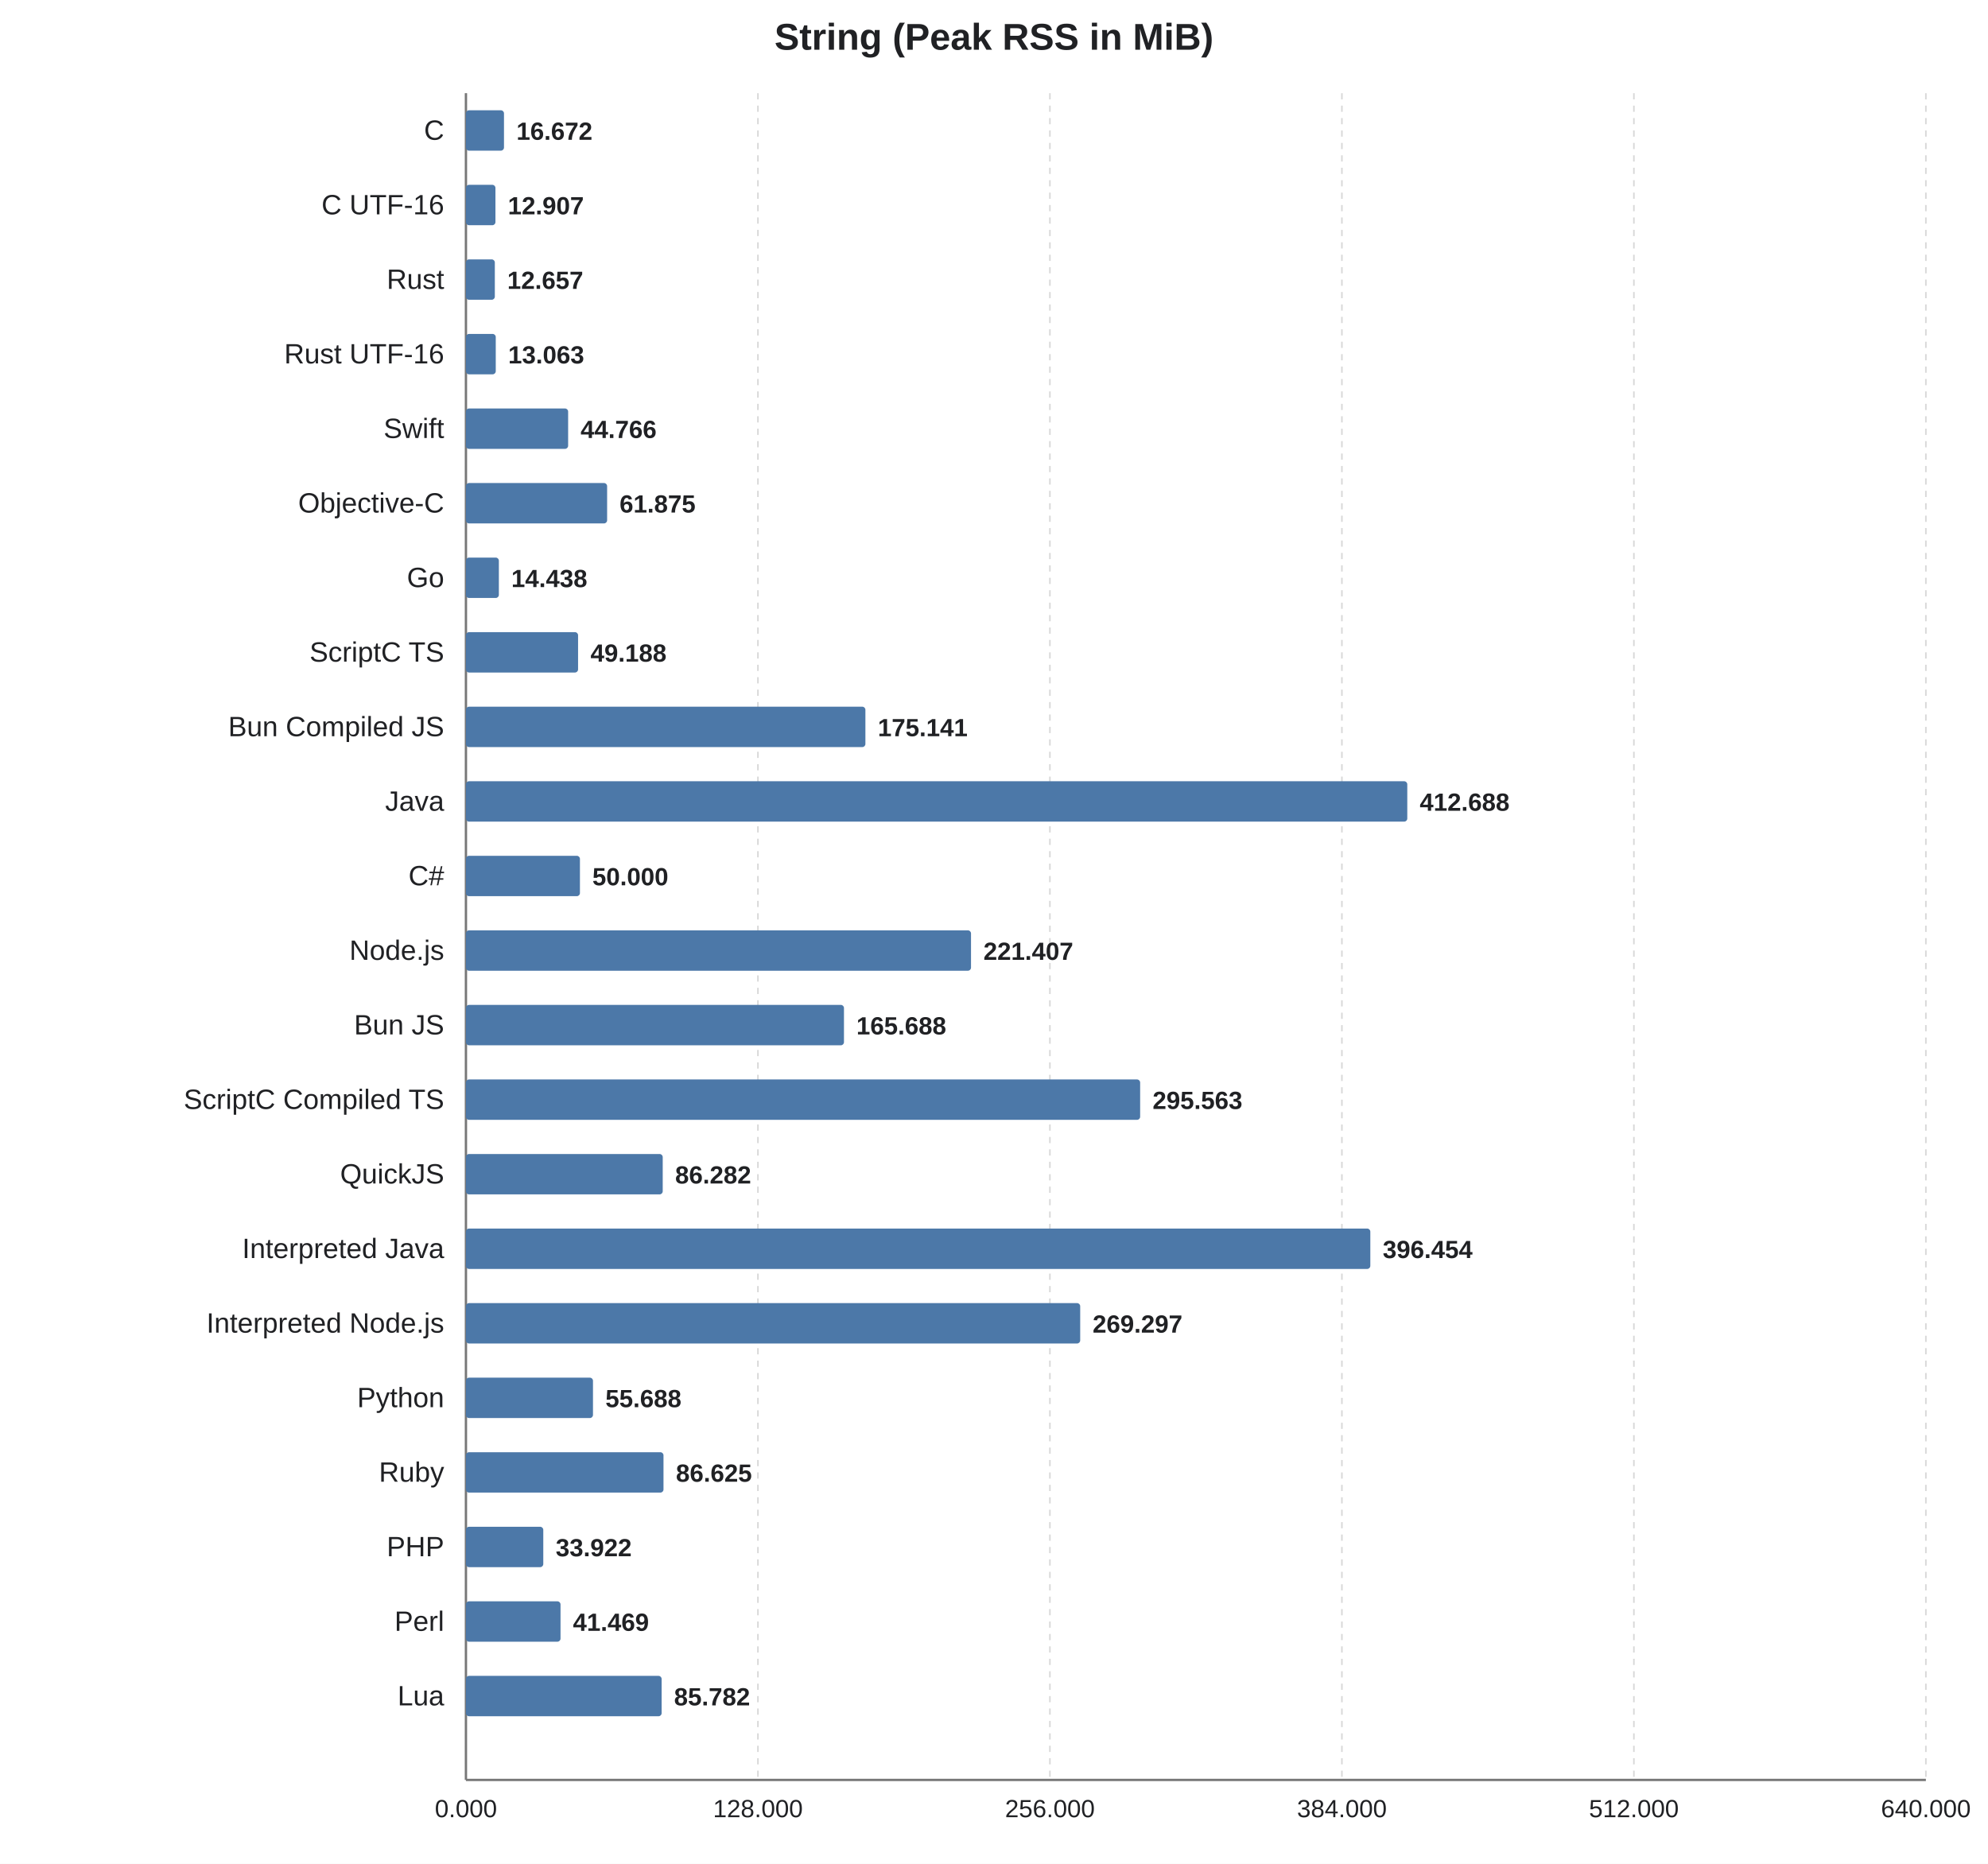
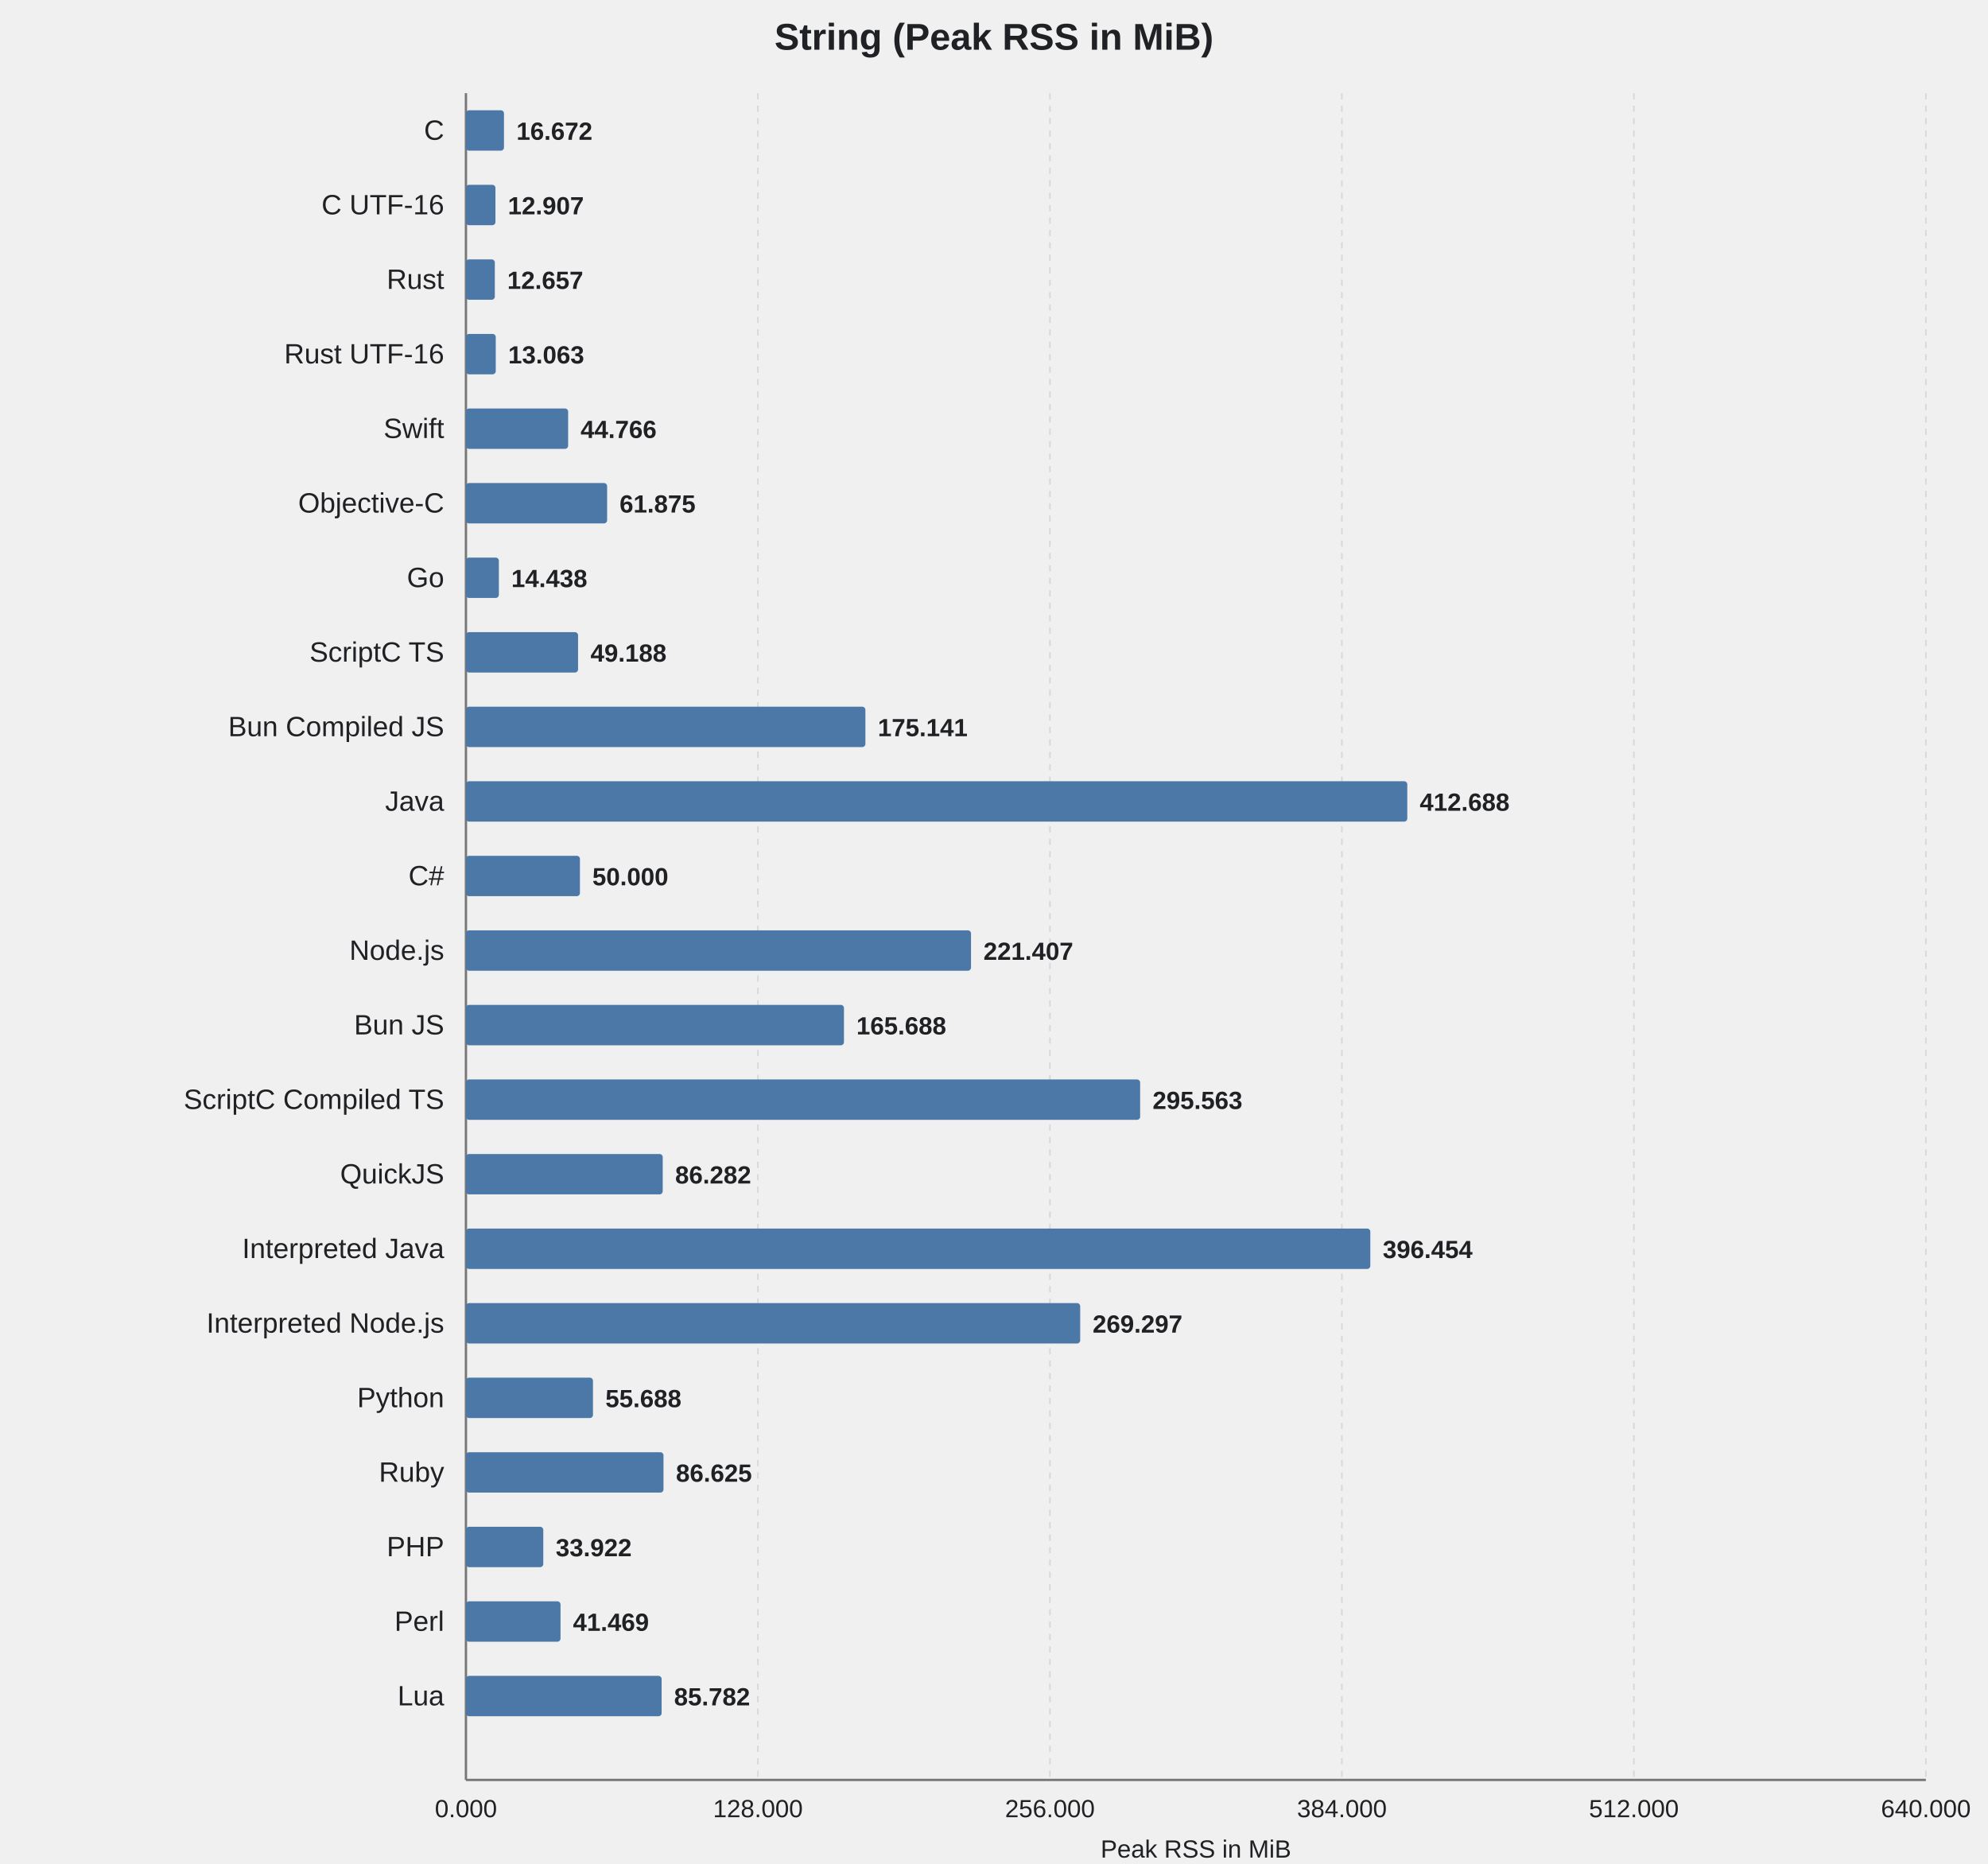
<svg xmlns="http://www.w3.org/2000/svg" width="1280" height="1200" viewBox="0 0 1280 1200">
-   <rect width="100%" height="100%" fill="white" />
  <style>text{font-family:Arial,sans-serif;fill:#202124}.grid{stroke:#d8d8d8;stroke-dasharray:4 4}.axis{stroke:#777;stroke-width:1.5}</style>
  <text x="640" y="32" font-family="Arial Bold,Arial,sans-serif" font-size="24" font-weight="bold" text-anchor="middle">String (Peak RSS in MiB)</text>
  <line x1="300" y1="60" x2="300" y2="1146" class="grid" />
  <text x="300.0" y="1170.0" font-size="16" text-anchor="middle">0.000</text>
  <line x1="488" y1="60" x2="488" y2="1146" class="grid" />
  <text x="488.0" y="1170.0" font-size="16" text-anchor="middle">128.000</text>
  <line x1="676" y1="60" x2="676" y2="1146" class="grid" />
  <text x="676.0" y="1170.0" font-size="16" text-anchor="middle">256.000</text>
  <line x1="864" y1="60" x2="864" y2="1146" class="grid" />
  <text x="864.0" y="1170.0" font-size="16" text-anchor="middle">384.000</text>
  <line x1="1052" y1="60" x2="1052" y2="1146" class="grid" />
  <text x="1052.0" y="1170.0" font-size="16" text-anchor="middle">512.000</text>
  <line x1="1240" y1="60" x2="1240" y2="1146" class="grid" />
  <text x="1240.0" y="1170.0" font-size="16" text-anchor="middle">640.000</text>
  <line x1="300" y1="60" x2="300" y2="1146" class="axis" />
  <line x1="300" y1="1146" x2="1240" y2="1146" class="axis" />
+   <text x="770.0" y="1196.0" font-size="16" text-anchor="middle">Peak RSS in MiB</text>
  <text x="286" y="90.0" font-size="18" text-anchor="end">C</text>
  <rect x="300" y="71.0" width="24.5" height="26" rx="2" fill="#4c78a8" />
  <text x="332.5" y="90.0" font-family="Arial Bold,Arial,sans-serif" font-size="16" font-weight="bold">16.672</text>
  <text x="286" y="138.0" font-size="18" text-anchor="end">C UTF-16</text>
  <rect x="300" y="119.0" width="19.0" height="26" rx="2" fill="#4c78a8" />
  <text x="327.0" y="138.0" font-family="Arial Bold,Arial,sans-serif" font-size="16" font-weight="bold">12.907</text>
  <text x="286" y="186.0" font-size="18" text-anchor="end">Rust</text>
  <rect x="300" y="167.0" width="18.6" height="26" rx="2" fill="#4c78a8" />
  <text x="326.6" y="186.0" font-family="Arial Bold,Arial,sans-serif" font-size="16" font-weight="bold">12.657</text>
  <text x="286" y="234.0" font-size="18" text-anchor="end">Rust UTF-16</text>
  <rect x="300" y="215.0" width="19.2" height="26" rx="2" fill="#4c78a8" />
  <text x="327.2" y="234.0" font-family="Arial Bold,Arial,sans-serif" font-size="16" font-weight="bold">13.063</text>
  <text x="286" y="282.0" font-size="18" text-anchor="end">Swift</text>
  <rect x="300" y="263.0" width="65.8" height="26" rx="2" fill="#4c78a8" />
  <text x="373.8" y="282.0" font-family="Arial Bold,Arial,sans-serif" font-size="16" font-weight="bold">44.766</text>
  <text x="286" y="330.0" font-size="18" text-anchor="end">Objective-C</text>
  <rect x="300" y="311.0" width="90.9" height="26" rx="2" fill="#4c78a8" />
  <text x="398.9" y="330.0" font-family="Arial Bold,Arial,sans-serif" font-size="16" font-weight="bold">61.875</text>
  <text x="286" y="378.0" font-size="18" text-anchor="end">Go</text>
  <rect x="300" y="359.0" width="21.2" height="26" rx="2" fill="#4c78a8" />
  <text x="329.2" y="378.0" font-family="Arial Bold,Arial,sans-serif" font-size="16" font-weight="bold">14.438</text>
  <text x="286" y="426.0" font-size="18" text-anchor="end">ScriptC TS</text>
  <rect x="300" y="407.0" width="72.2" height="26" rx="2" fill="#4c78a8" />
  <text x="380.2" y="426.0" font-family="Arial Bold,Arial,sans-serif" font-size="16" font-weight="bold">49.188</text>
  <text x="286" y="474.0" font-size="18" text-anchor="end">Bun Compiled JS</text>
  <rect x="300" y="455.0" width="257.2" height="26" rx="2" fill="#4c78a8" />
  <text x="565.2" y="474.0" font-family="Arial Bold,Arial,sans-serif" font-size="16" font-weight="bold">175.141</text>
  <text x="286" y="522.0" font-size="18" text-anchor="end">Java</text>
  <rect x="300" y="503.0" width="606.1" height="26" rx="2" fill="#4c78a8" />
  <text x="914.1" y="522.0" font-family="Arial Bold,Arial,sans-serif" font-size="16" font-weight="bold">412.688</text>
  <text x="286" y="570.0" font-size="18" text-anchor="end">C#</text>
  <rect x="300" y="551.0" width="73.4" height="26" rx="2" fill="#4c78a8" />
  <text x="381.4" y="570.0" font-family="Arial Bold,Arial,sans-serif" font-size="16" font-weight="bold">50.000</text>
  <text x="286" y="618.0" font-size="18" text-anchor="end">Node.js</text>
  <rect x="300" y="599.0" width="325.2" height="26" rx="2" fill="#4c78a8" />
  <text x="633.2" y="618.0" font-family="Arial Bold,Arial,sans-serif" font-size="16" font-weight="bold">221.407</text>
  <text x="286" y="666.0" font-size="18" text-anchor="end">Bun JS</text>
  <rect x="300" y="647.0" width="243.4" height="26" rx="2" fill="#4c78a8" />
  <text x="551.4" y="666.0" font-family="Arial Bold,Arial,sans-serif" font-size="16" font-weight="bold">165.688</text>
  <text x="286" y="714.0" font-size="18" text-anchor="end">ScriptC Compiled TS</text>
  <rect x="300" y="695.0" width="434.1" height="26" rx="2" fill="#4c78a8" />
  <text x="742.1" y="714.0" font-family="Arial Bold,Arial,sans-serif" font-size="16" font-weight="bold">295.563</text>
  <text x="286" y="762.0" font-size="18" text-anchor="end">QuickJS</text>
  <rect x="300" y="743.0" width="126.7" height="26" rx="2" fill="#4c78a8" />
  <text x="434.7" y="762.0" font-family="Arial Bold,Arial,sans-serif" font-size="16" font-weight="bold">86.282</text>
  <text x="286" y="810.0" font-size="18" text-anchor="end">Interpreted Java</text>
  <rect x="300" y="791.0" width="582.3" height="26" rx="2" fill="#4c78a8" />
  <text x="890.3" y="810.0" font-family="Arial Bold,Arial,sans-serif" font-size="16" font-weight="bold">396.454</text>
  <text x="286" y="858.0" font-size="18" text-anchor="end">Interpreted Node.js</text>
  <rect x="300" y="839.0" width="395.5" height="26" rx="2" fill="#4c78a8" />
  <text x="703.5" y="858.0" font-family="Arial Bold,Arial,sans-serif" font-size="16" font-weight="bold">269.297</text>
  <text x="286" y="906.0" font-size="18" text-anchor="end">Python</text>
  <rect x="300" y="887.0" width="81.8" height="26" rx="2" fill="#4c78a8" />
  <text x="389.8" y="906.0" font-family="Arial Bold,Arial,sans-serif" font-size="16" font-weight="bold">55.688</text>
  <text x="286" y="954.0" font-size="18" text-anchor="end">Ruby</text>
  <rect x="300" y="935.0" width="127.2" height="26" rx="2" fill="#4c78a8" />
  <text x="435.2" y="954.0" font-family="Arial Bold,Arial,sans-serif" font-size="16" font-weight="bold">86.625</text>
  <text x="286" y="1002.0" font-size="18" text-anchor="end">PHP</text>
  <rect x="300" y="983.0" width="49.8" height="26" rx="2" fill="#4c78a8" />
  <text x="357.8" y="1002.0" font-family="Arial Bold,Arial,sans-serif" font-size="16" font-weight="bold">33.922</text>
  <text x="286" y="1050.0" font-size="18" text-anchor="end">Perl</text>
  <rect x="300" y="1031.0" width="60.9" height="26" rx="2" fill="#4c78a8" />
  <text x="368.9" y="1050.0" font-family="Arial Bold,Arial,sans-serif" font-size="16" font-weight="bold">41.469</text>
  <text x="286" y="1098.0" font-size="18" text-anchor="end">Lua</text>
  <rect x="300" y="1079.0" width="126.0" height="26" rx="2" fill="#4c78a8" />
  <text x="434.0" y="1098.0" font-family="Arial Bold,Arial,sans-serif" font-size="16" font-weight="bold">85.782</text>
</svg>
